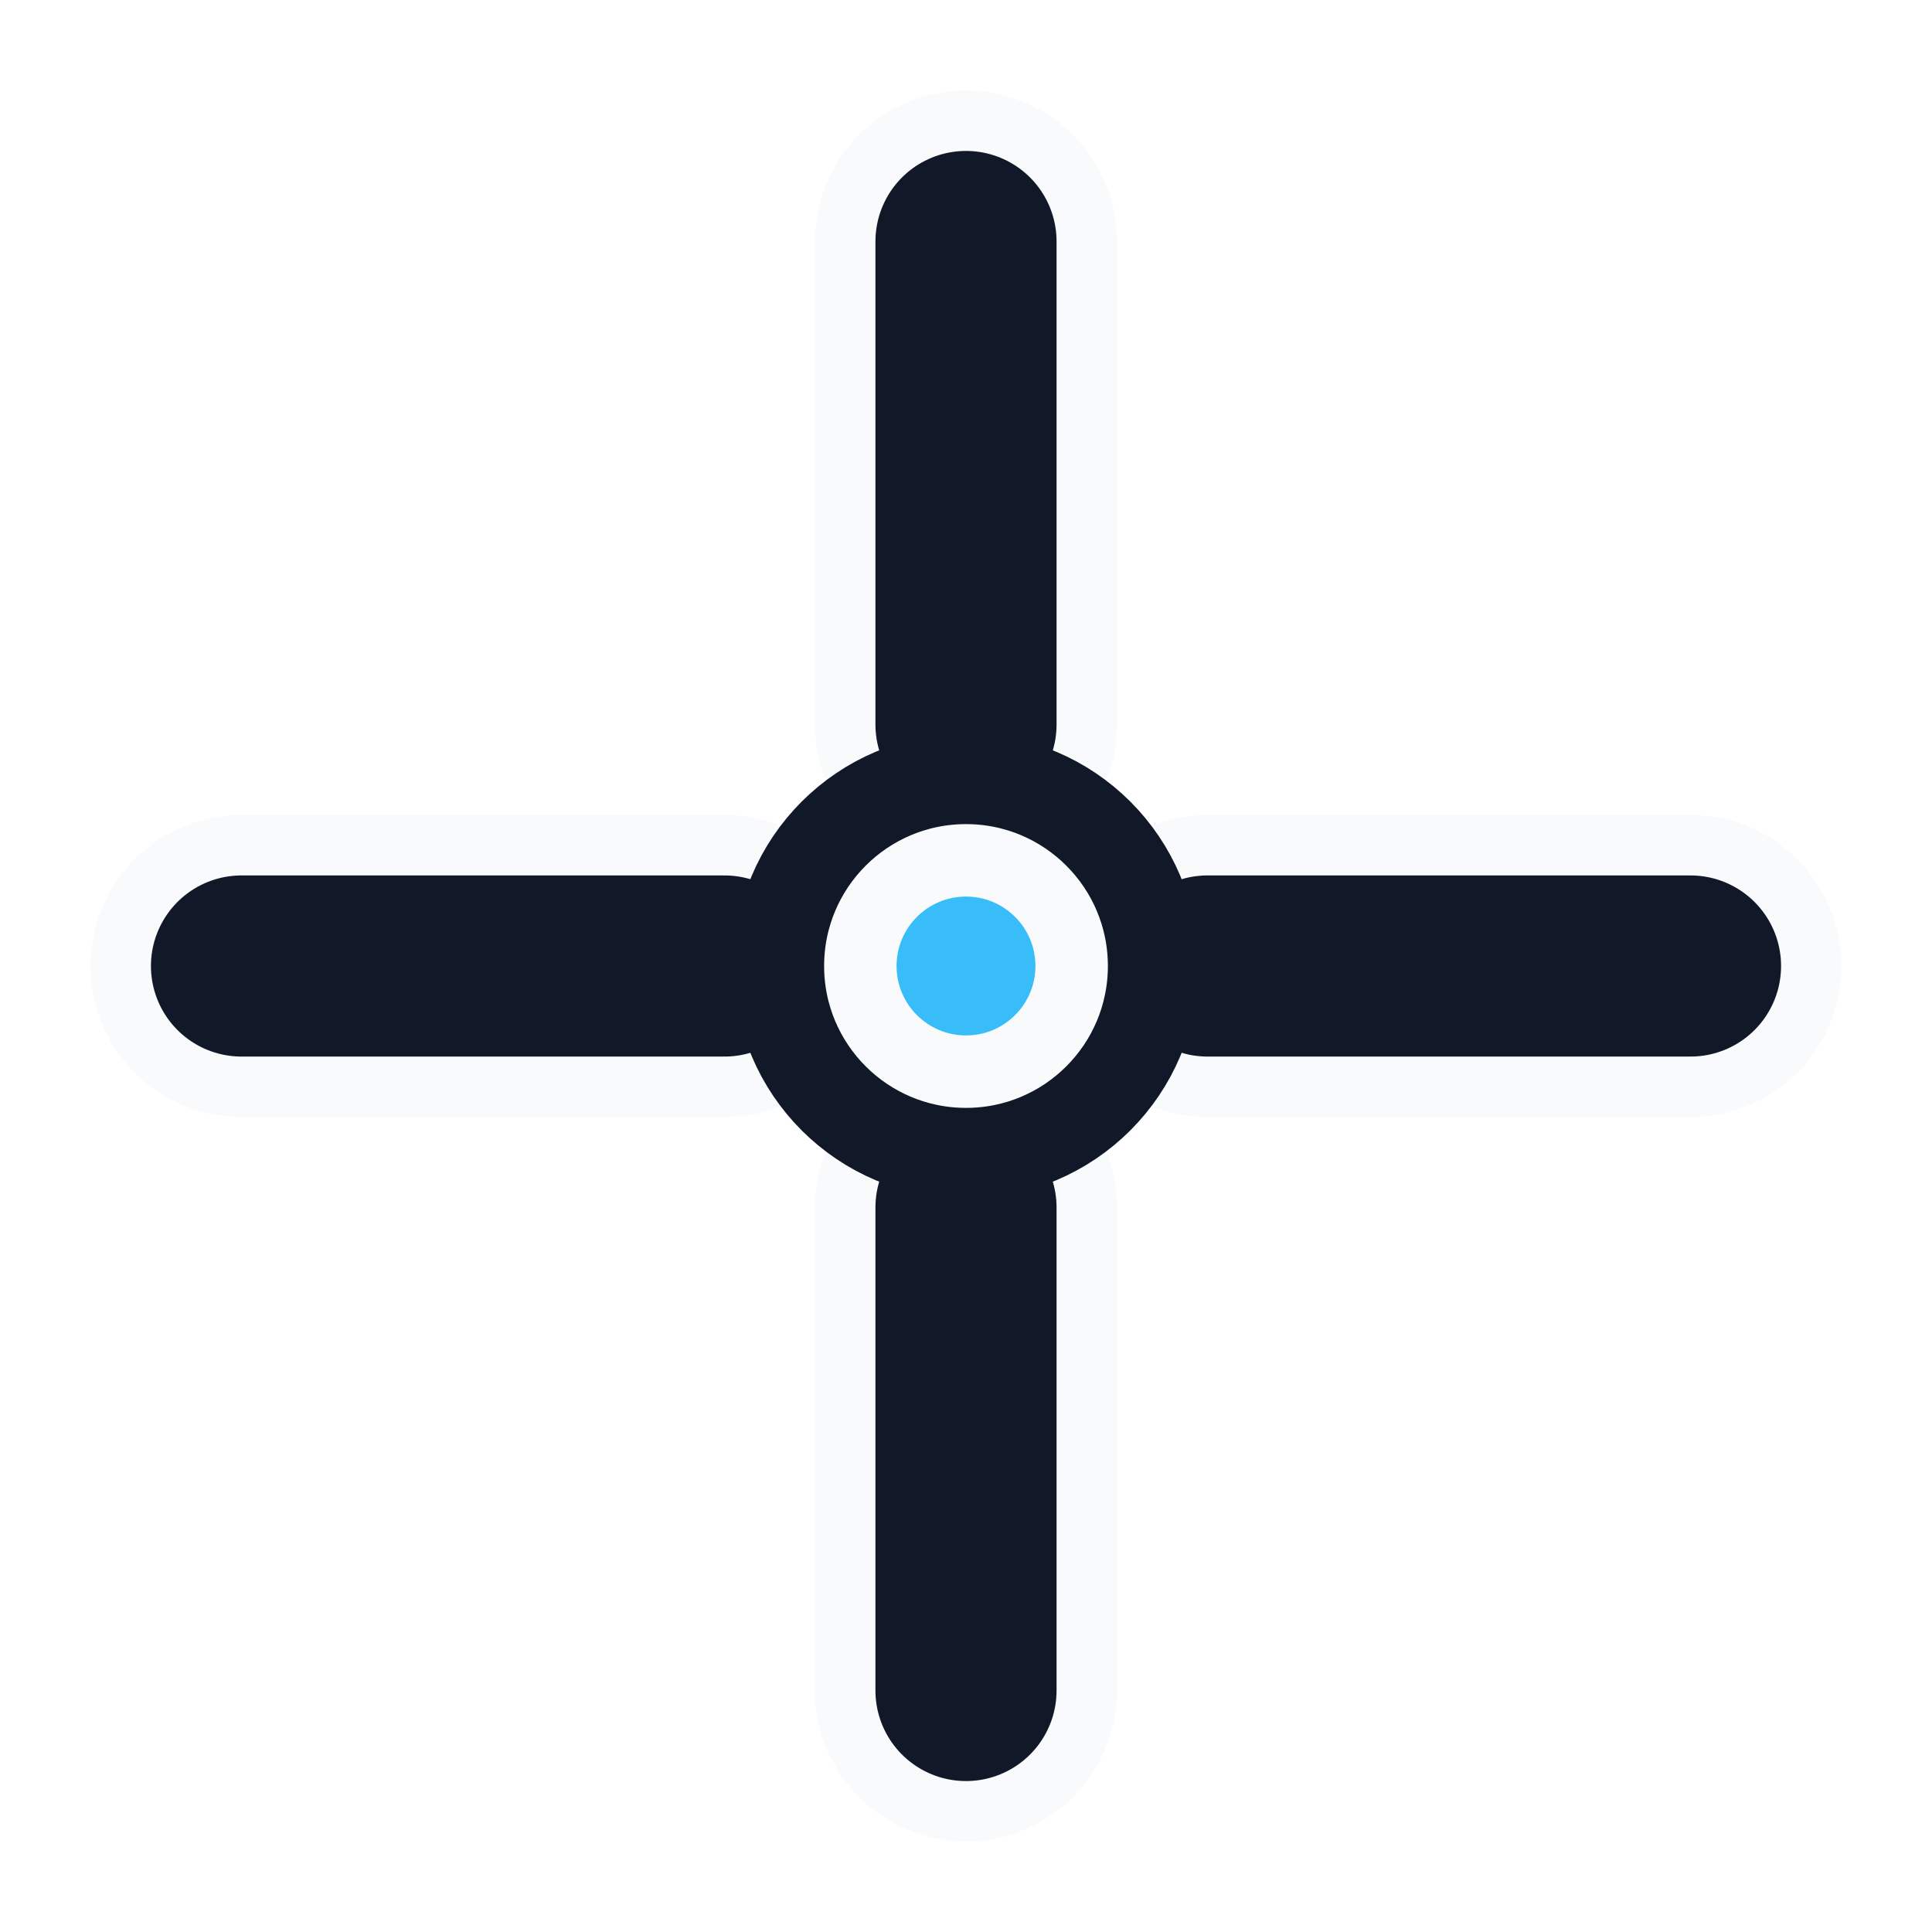
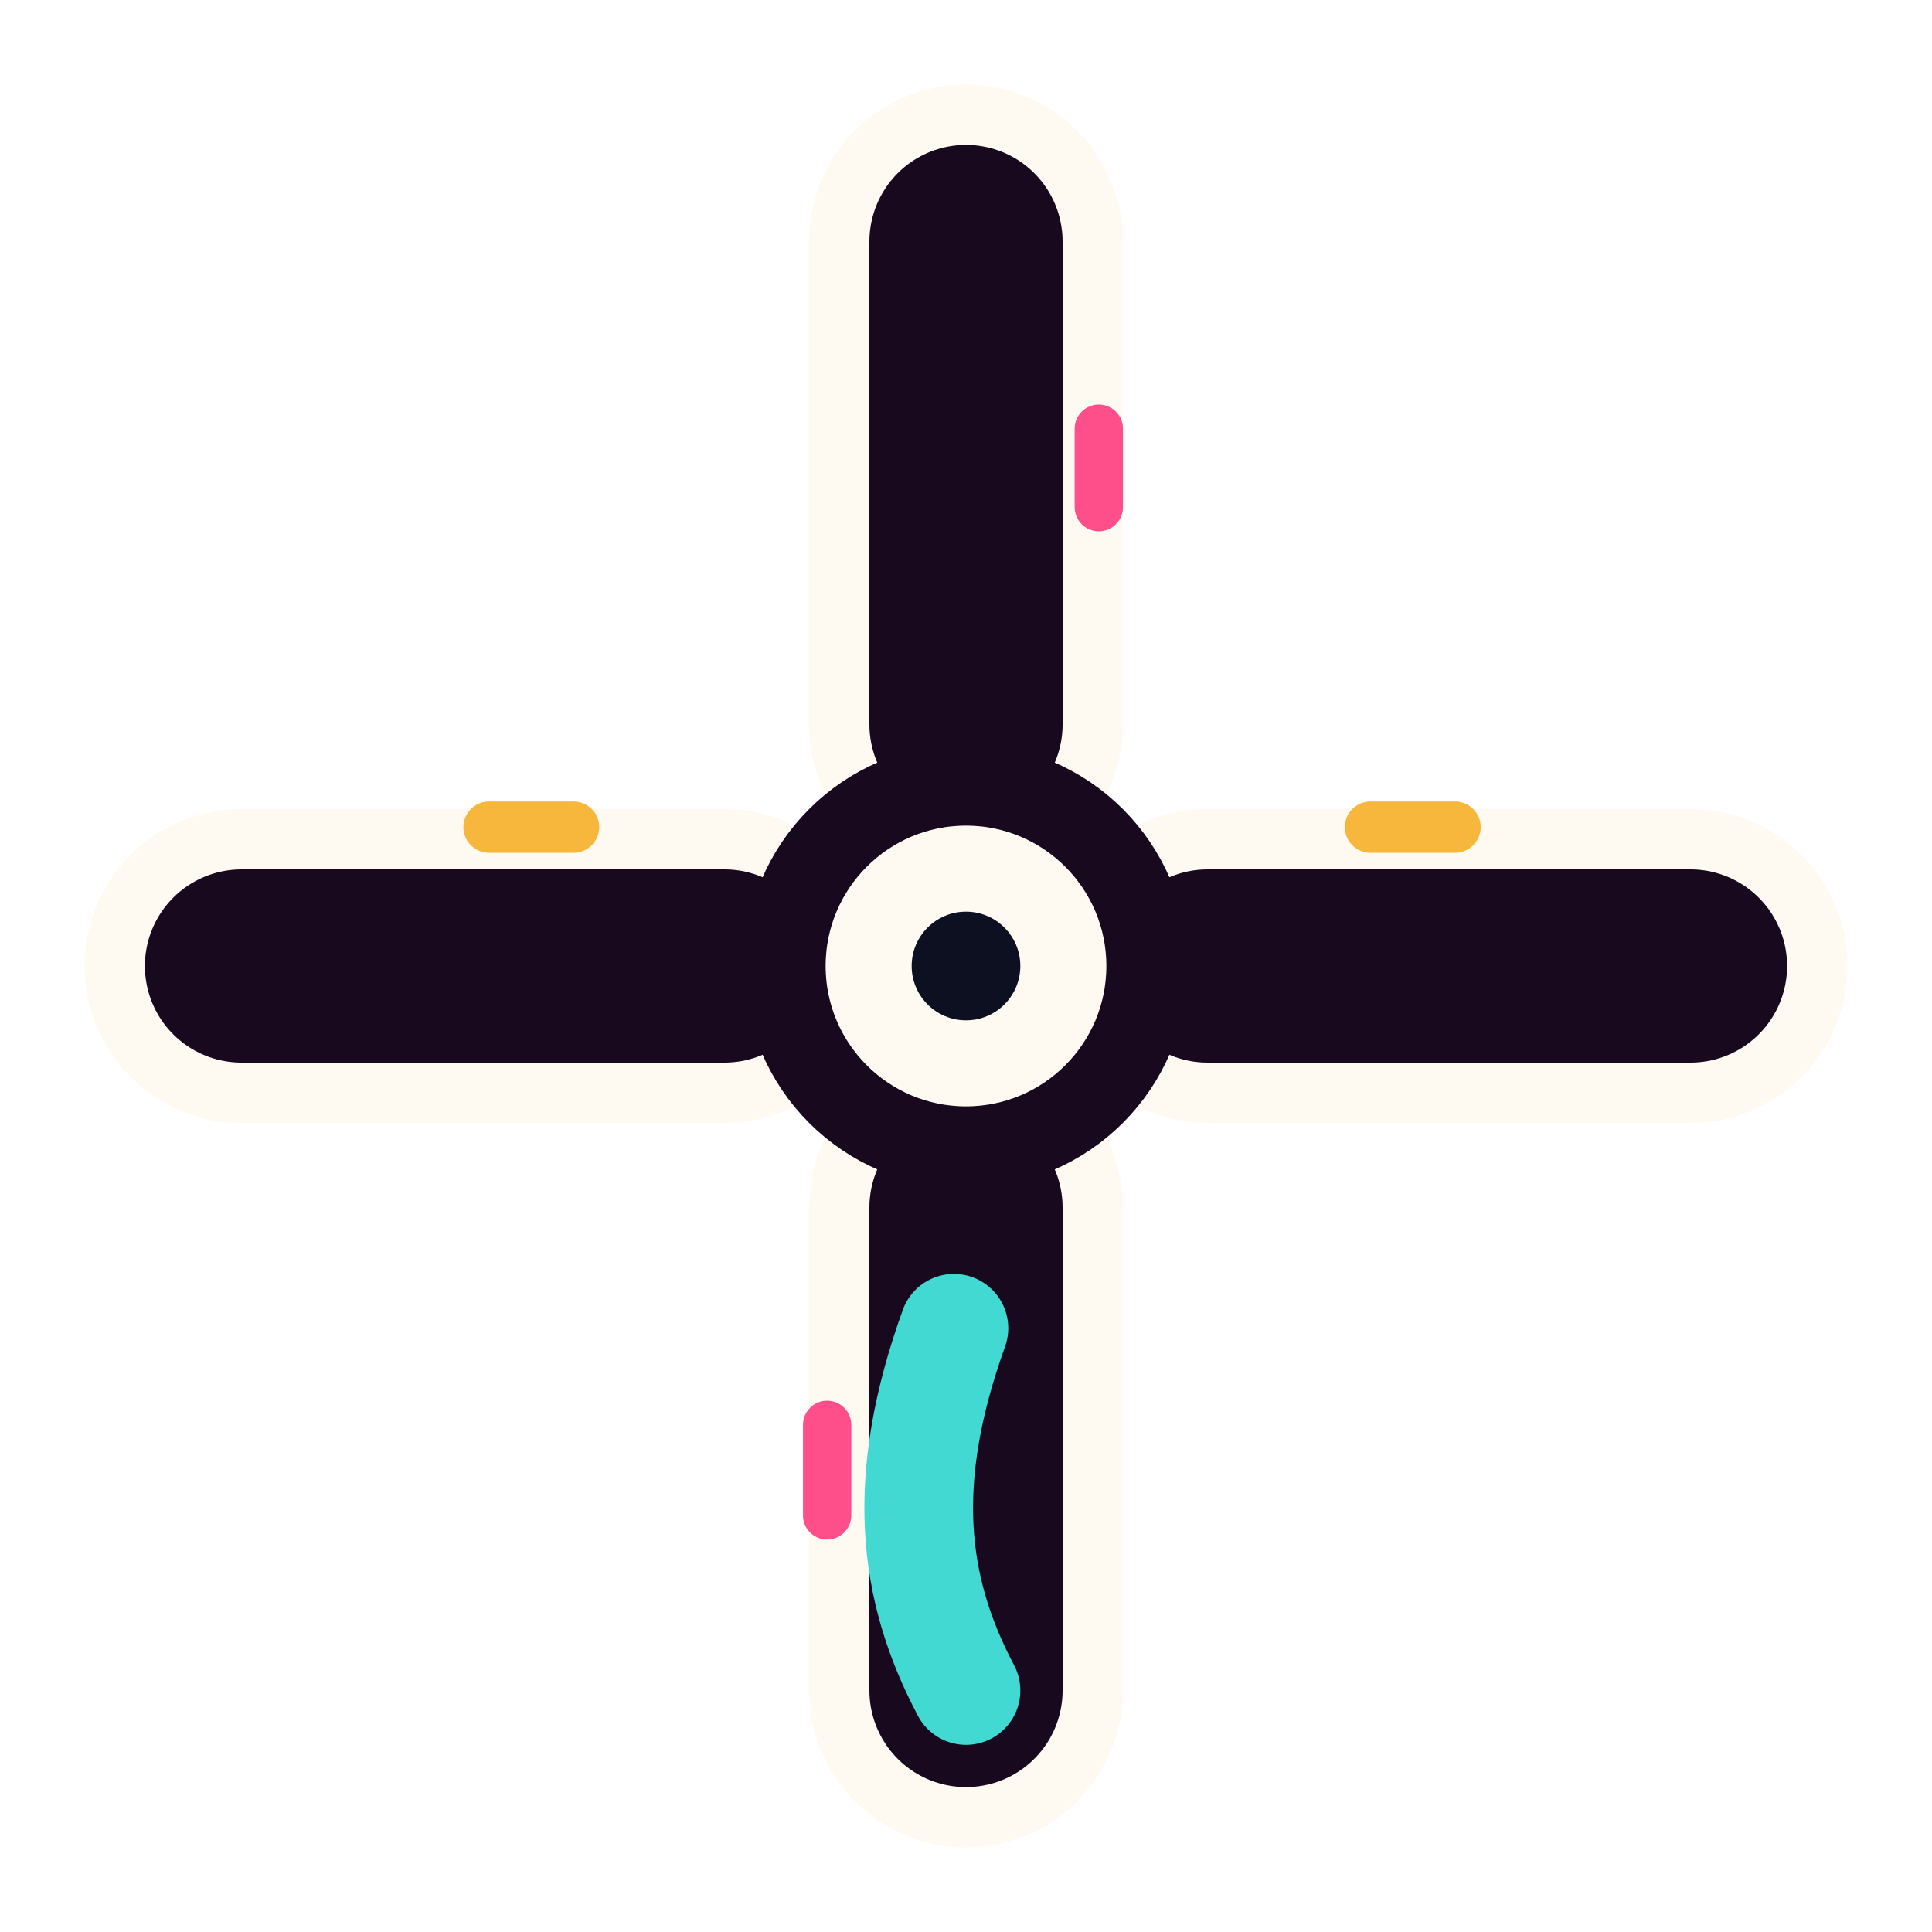
<svg xmlns="http://www.w3.org/2000/svg" width="64" height="64" viewBox="0 0 32 32">
-   <path d="M16 4 V12 M16 20 V28 M4 16 H12 M20 16 H28" stroke="#f8fafc" stroke-width="5" stroke-linecap="round" />
-   <path d="M16 4 V12 M16 20 V28 M4 16 H12 M20 16 H28" stroke="#111827" stroke-width="3" stroke-linecap="round" />
-   <circle cx="16" cy="16" r="3.1" fill="#f8fafc" stroke="#111827" stroke-width="1.5" />
-   <circle cx="16" cy="16" r="1.15" fill="#38bdf8" />
+   <path d="M16 4 V12 M16 20 V28 M4 16 H12 M20 16 H28" stroke="#fffaf1" stroke-width="5.2" stroke-linecap="round" />
+   <path d="M16 4 V12 M16 20 V28 M4 16 H12 M20 16 H28" stroke="#19091f" stroke-width="3.2" stroke-linecap="round" />
+   <path d="M15.8 22 C14.9 24.5 15.1 26.3 16 28" stroke="#42d9d2" stroke-width="1.8" stroke-linecap="round" />
+   <circle cx="16" cy="16" r="3" fill="#fffaf1" stroke="#19091f" stroke-width="1.35" />
+   <circle cx="16" cy="16" r=".9" fill="#0c1020" />
+   <path d="M8.1 13.7 H9.5 M22.7 13.7 H24.1" stroke="#f6b73c" stroke-width=".85" stroke-linecap="round" />
+   <path d="M13.7 23.6 V25.1 M18.2 7.1 V8.4" stroke="#ff4f8b" stroke-width=".8" stroke-linecap="round" />
</svg>
